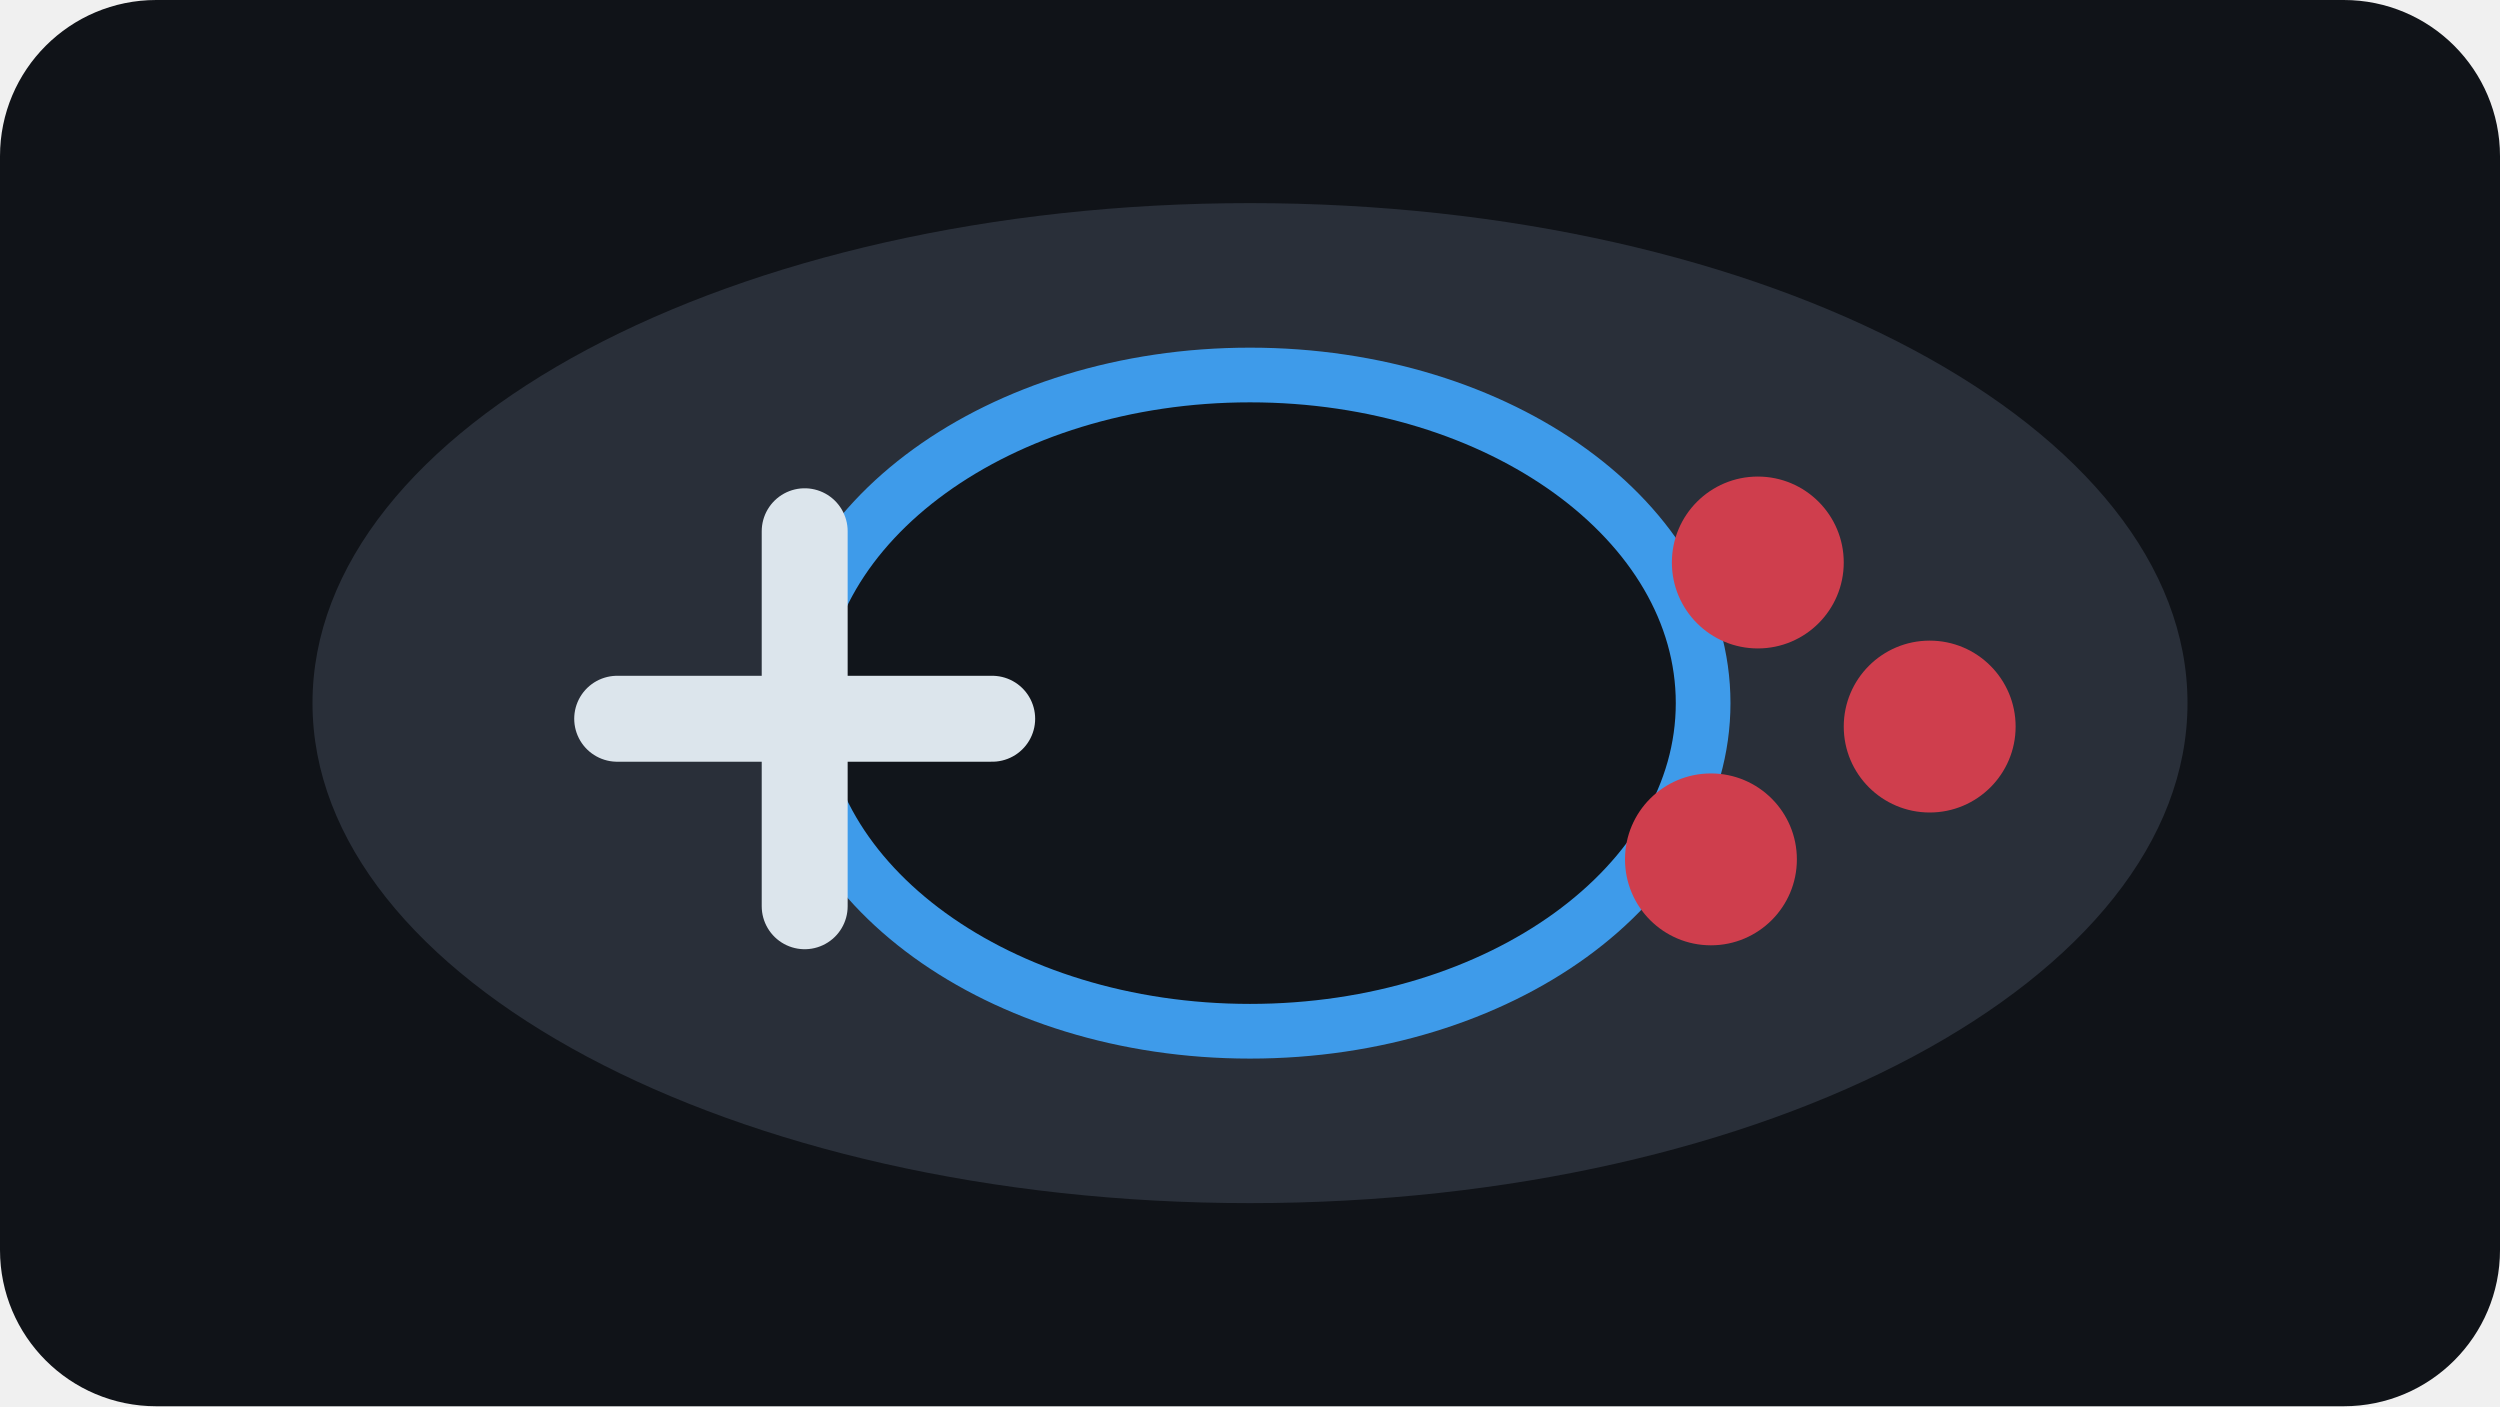
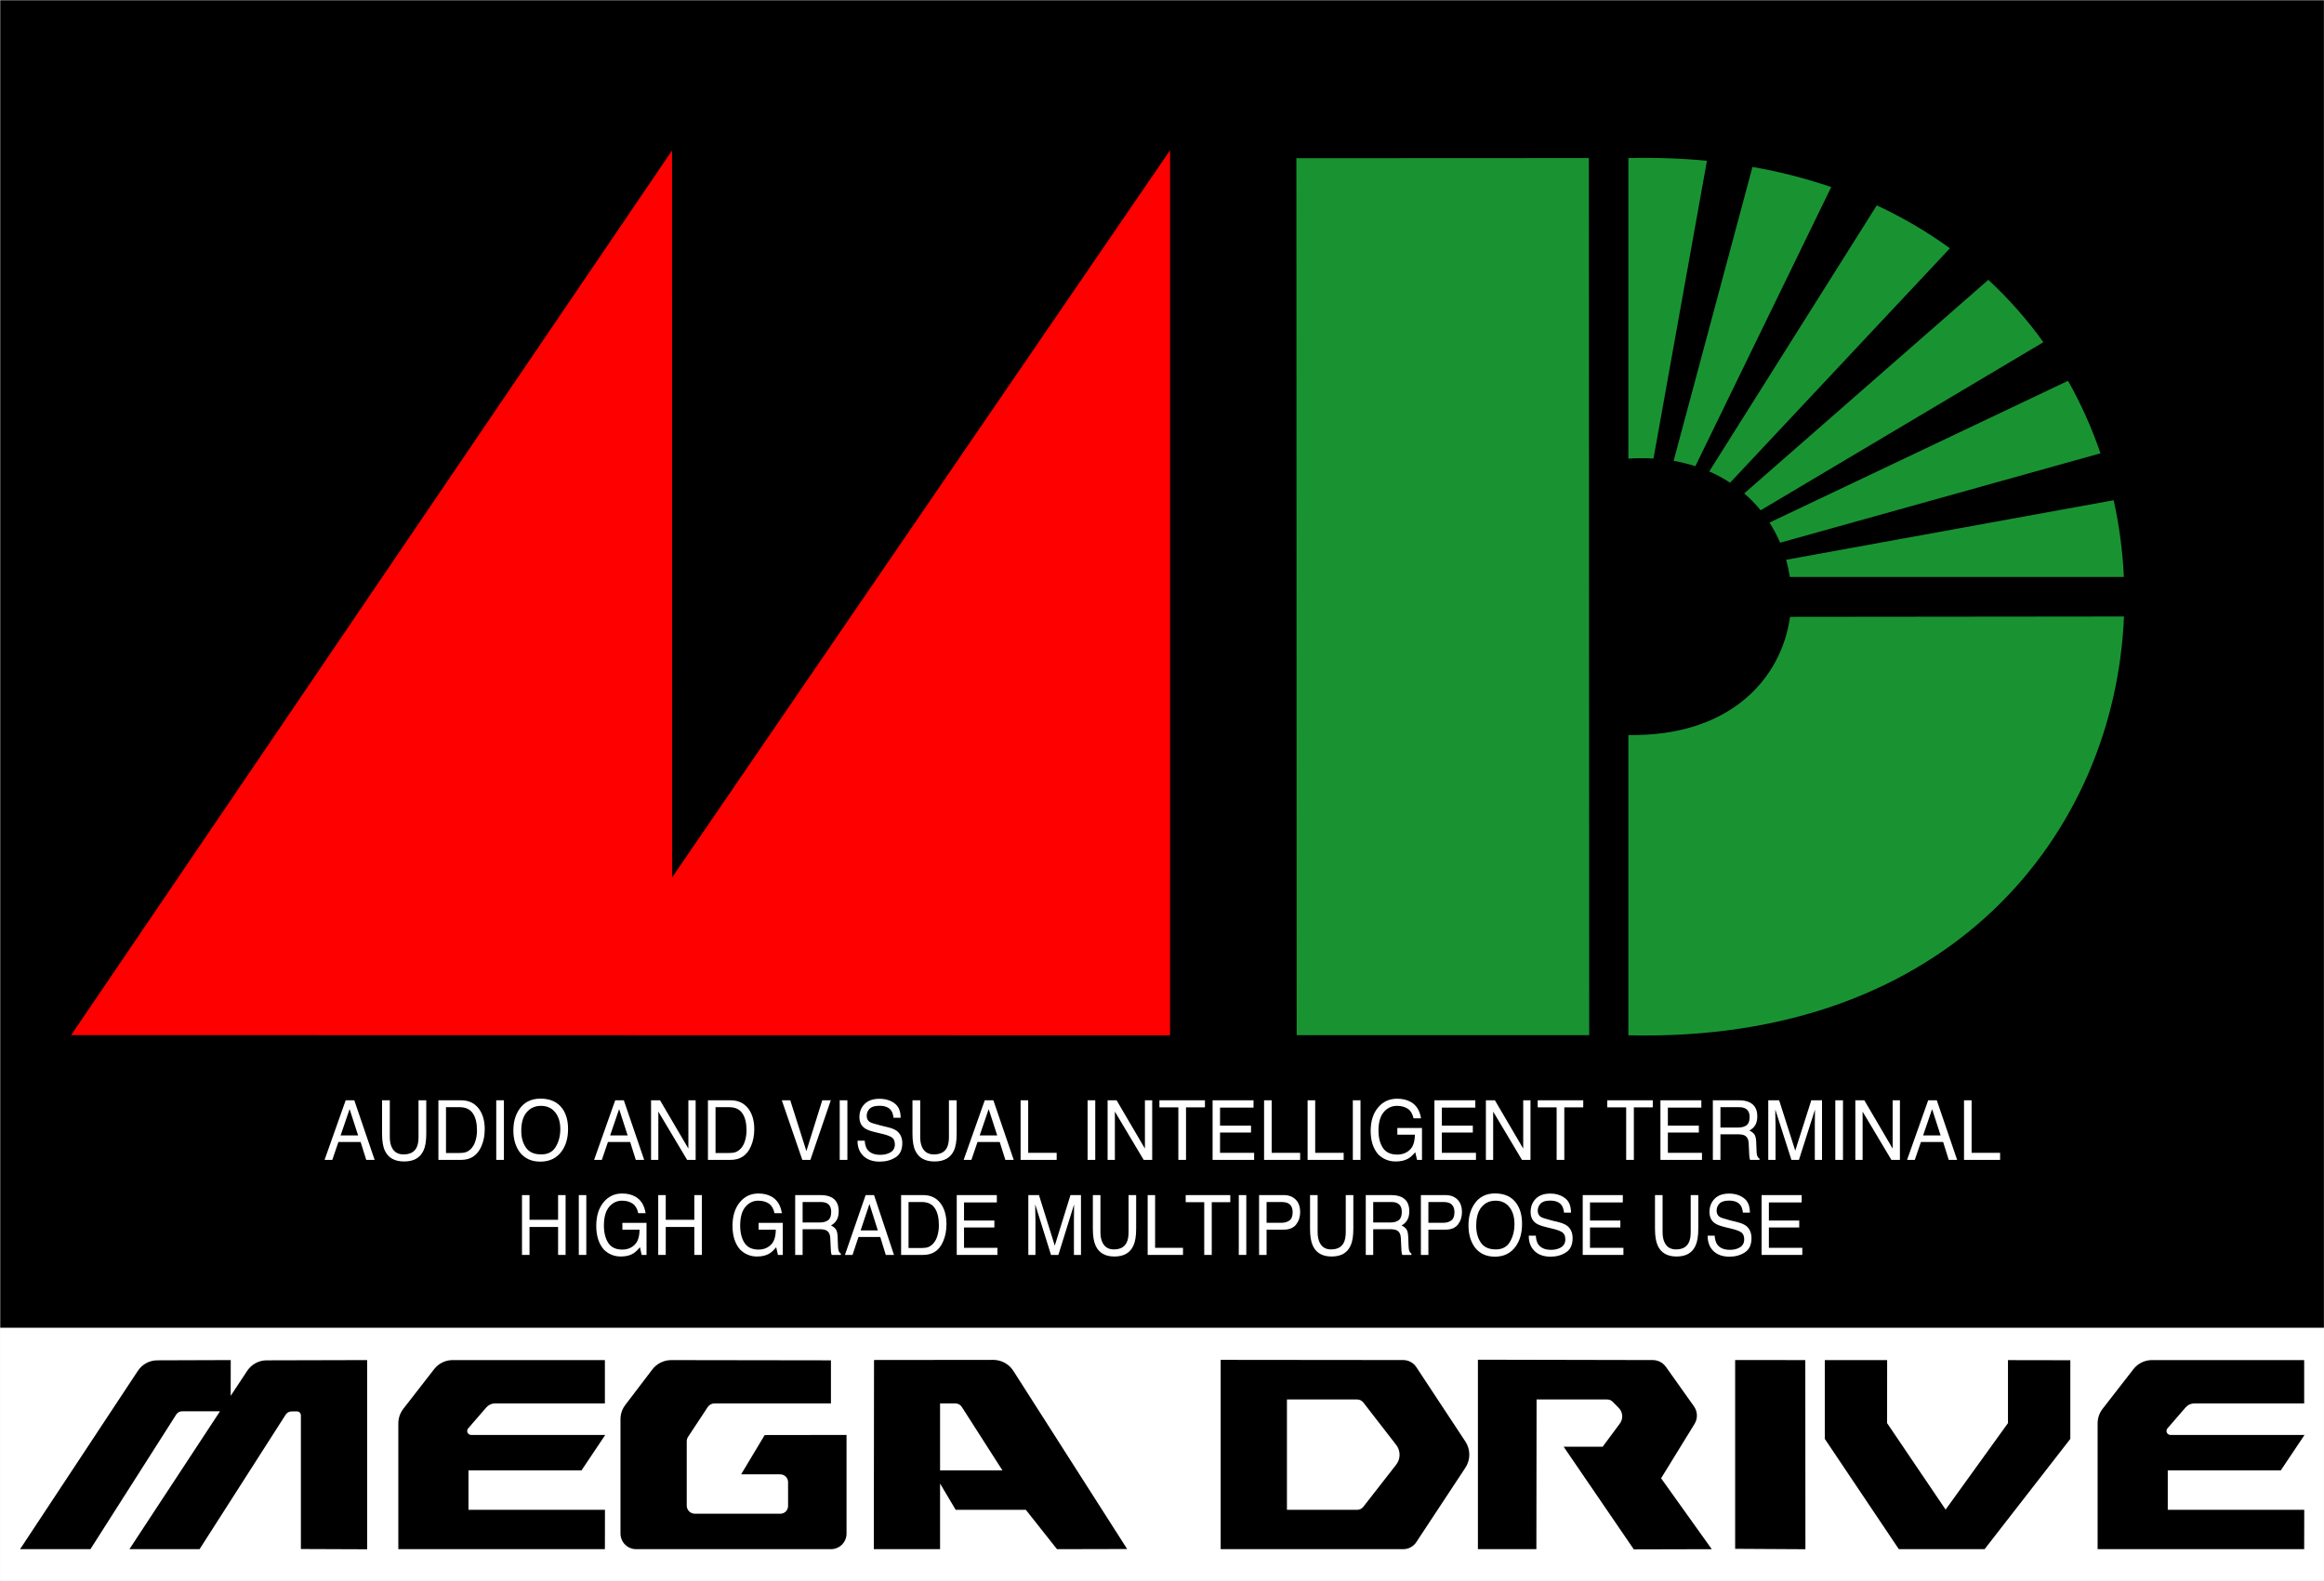
- <svg xmlns="http://www.w3.org/2000/svg" viewBox="0 0 320 180" role="img" aria-label="Mega Drive — artwork padrão SteamZero">
-   <rect width="320" height="180" rx="20" fill="#101318" />
-   <ellipse cx="160" cy="90" rx="120" ry="64" fill="#292f39" />
-   <ellipse cx="160" cy="90" rx="58" ry="42" fill="#11151b" stroke="#3e9bea" stroke-width="7" />
-   <path d="M79 92h48m-24-24v48" stroke="#dce5ec" stroke-width="11" stroke-linecap="round" />
-   <circle cx="225" cy="72" r="11" fill="#cf3e4d" />
-   <circle cx="247" cy="93" r="11" fill="#cf3e4d" />
-   <circle cx="219" cy="110" r="11" fill="#cf3e4d" />
+ <svg xmlns="http://www.w3.org/2000/svg" width="100%" height="100%" viewBox="0 0 294 200" version="1.1" xml:space="preserve" style="fill-rule:evenodd;clip-rule:evenodd;stroke-linejoin:round;stroke-miterlimit:2;">
+   <g id="Background">
+     <g transform="matrix(1.01344,0,0,1.21346,-1.3311,-39.8416)">
+       <rect x="1.338" y="171.281" width="290.06" height="26.364" style="fill:white;" />
+     </g>
+     <g transform="matrix(0.98387,0,0,0.934635,-0.45839,11.3179)">
+       <rect x="0.498" y="-12.073" width="298.777" height="179.704" />
+     </g>
+   </g>
+   <g id="Mega-Drive" transform="matrix(0.986099,0,0,0.996935,1.57878,-2.37843)">
+     <path id="E" d="M76,175L76,180.5L61.907,180.5C61.479,180.5 61.072,180.684 60.792,181.004C60.206,181.674 59.162,182.866 58.459,183.67C58.329,183.819 58.299,184.028 58.381,184.207C58.464,184.385 58.644,184.5 58.843,184.5C62.808,184.5 76.046,184.5 76.046,184.5L73,189L58.5,189L58.5,194L76.01,194L76,199L49.5,199L49.5,183.039C49.5,182.366 49.727,181.711 50.145,181.18C51.123,179.935 52.985,177.564 54.098,176.148C54.667,175.424 55.543,175 56.47,175C61.244,175 76,175 76,175Z" />
+     <path id="V" d="M240.5,175.001L240.493,183L248,193.977L256,183L256,175.005L264,175.019L264,185L253,199L242,199L232.5,185L232.5,175L240.5,175.001Z" />
+     <path id="I" d="M230,175L230.015,199.006L221,198.955L221,174.996L230,175Z" />
+     <path id="R" d="M188,199L188,174.952C188,174.952 205.84,174.988 210.432,174.998C211.102,174.999 211.73,175.321 212.118,175.861C213.027,177.126 214.721,179.485 215.715,180.87C216.191,181.532 216.22,182.411 215.79,183.103C214.41,185.322 211.5,190 211.5,190L218,199L208,199.025L199,186L204,186C204,186 205.319,184.242 206.208,183.056C206.664,182.449 206.603,181.603 206.065,181.065C205.785,180.785 205.499,180.499 205.294,180.294C205.106,180.106 204.849,180 204.582,180C202.751,180 195.526,180 195.526,180L195.5,199L188,199Z" />
+     <path id="D" d="M155,174.973C155,174.973 173.669,174.991 178.414,174.996C179.092,174.997 179.725,175.334 180.098,175.894C181.434,177.899 184.68,182.769 186.395,185.342C187.065,186.348 187.065,187.652 186.395,188.658C184.677,191.235 181.424,196.114 180.092,198.112C179.722,198.666 179.096,199 178.425,199C173.699,199 155,199 155,199L155,174.973ZM163.5,180L163.5,194L172.527,194C172.825,194 173.107,193.864 173.291,193.631C174.071,192.642 176.234,189.898 177.514,188.274C178.094,187.539 178.096,186.508 177.518,185.77C176.246,184.145 174.096,181.399 173.304,180.389C173.112,180.143 172.817,180 172.503,180C170.549,180 163.5,180 163.5,180Z" />
+     <path id="A" d="M110.5,199L119,199L119,180.5L120.957,180.5C121.295,180.5 121.61,180.671 121.793,180.953C122.932,182.712 127,189 127,189L119,189L119,190.667L121,194L130,194L134,199L143,198.979C143,198.979 131.714,181.5 128.403,176.371C127.84,175.501 126.867,174.974 125.823,174.975C121.538,174.979 110.527,174.991 110.527,174.991L110.5,199Z" />
+     <path id="G" d="M105,175.032L105,180.5L90.058,180.5C89.71,180.5 89.385,180.673 89.193,180.961C88.567,181.9 87.162,184.007 86.672,184.741C86.56,184.91 86.5,185.108 86.5,185.31C86.5,186.57 86.5,191.348 86.5,193.472C86.5,193.744 86.61,194.006 86.805,194.199C87,194.392 87.264,194.5 87.54,194.5C89.991,194.5 96.106,194.5 98.509,194.5C98.771,194.5 99.024,194.397 99.21,194.213C99.396,194.029 99.5,193.779 99.5,193.519C99.5,192.644 99.5,191.37 99.5,190.492C99.5,190.229 99.394,189.977 99.206,189.79C99.018,189.604 98.763,189.5 98.497,189.5C96.784,189.5 93.477,189.5 93.477,189.5L96.5,184.515L107,184.5L107,197.025C107,197.549 106.79,198.051 106.415,198.422C106.041,198.792 105.533,199 105.004,199C99.705,199 85.329,199 80.012,199C78.901,199 78,198.109 78,197.01C78,193.265 78,185.299 78,182.499C78,181.851 78.215,181.221 78.611,180.705C79.478,179.578 81.071,177.508 82.081,176.195C82.66,175.442 83.562,175.001 84.518,175.002C89.496,175.01 105,175.032 105,175.032Z" />
+     <g id="E1" transform="matrix(1,0,0,1,218,0)">
+       <path d="M76,175L76,180.5L61.907,180.5C61.479,180.5 61.072,180.684 60.792,181.004C60.206,181.674 59.162,182.866 58.459,183.67C58.329,183.819 58.299,184.028 58.381,184.207C58.464,184.385 58.644,184.5 58.843,184.5C62.808,184.5 76.046,184.5 76.046,184.5L73,189L58.5,189L58.5,194L76.01,194L76,199L49.5,199L49.5,183.039C49.5,182.366 49.727,181.711 50.145,181.18C51.123,179.935 52.985,177.564 54.098,176.148C54.667,175.424 55.543,175 56.47,175C61.244,175 76,175 76,175Z" />
+     </g>
+     <path id="M" d="M27.993,179.54L30.112,176.366C30.667,175.535 31.6,175.035 32.599,175.032L45.5,175L45.5,199.013L37,198.98L37,182.012C37,181.736 36.776,181.512 36.5,181.512L35.796,181.518C35.494,181.518 35.213,181.671 35.049,181.924L24,199L15,199L26.622,181.5L21.755,181.5C21.454,181.5 21.173,181.653 21.009,181.906L10,199L0.972,199L16.085,176.365C16.639,175.534 17.571,175.034 18.569,175.031L28,175L27.993,179.54Z" />
+   </g>
+   <g id="Audio-and-Visual">
+     <g transform="matrix(0.989783,0,0,1.05183,4.34009,-2.7379)">
+       <g transform="matrix(10,0,0,10,36.9475,142.128)">
+         <path d="M0.444,-0.294L0.335,-0.611L0.22,-0.294L0.444,-0.294ZM0.285,-0.717L0.395,-0.717L0.655,-0L0.548,-0L0.476,-0.215L0.192,-0.215L0.114,-0L0.015,-0L0.285,-0.717Z" style="fill:white;fill-rule:nonzero;" />
+       </g>
+       <g transform="matrix(10,0,0,10,43.6174,142.128)">
+         <path d="M0.182,-0.717L0.182,-0.274C0.182,-0.222 0.191,-0.179 0.211,-0.144C0.24,-0.092 0.289,-0.066 0.357,-0.066C0.44,-0.066 0.496,-0.094 0.525,-0.15C0.541,-0.181 0.549,-0.222 0.549,-0.274L0.549,-0.717L0.648,-0.717L0.648,-0.314C0.648,-0.226 0.636,-0.158 0.612,-0.111C0.569,-0.024 0.486,0.019 0.365,0.019C0.244,0.019 0.162,-0.024 0.119,-0.111C0.095,-0.158 0.083,-0.226 0.083,-0.314L0.083,-0.717L0.182,-0.717Z" style="fill:white;fill-rule:nonzero;" />
+       </g>
+       <g transform="matrix(10,0,0,10,50.8391,142.128)">
+         <path d="M0.352,-0.083C0.384,-0.083 0.411,-0.086 0.433,-0.093C0.47,-0.106 0.501,-0.13 0.525,-0.167C0.545,-0.195 0.558,-0.233 0.567,-0.278C0.572,-0.305 0.574,-0.33 0.574,-0.353C0.574,-0.442 0.557,-0.511 0.521,-0.56C0.486,-0.609 0.429,-0.634 0.351,-0.634L0.178,-0.634L0.178,-0.083L0.352,-0.083ZM0.081,-0.717L0.371,-0.717C0.47,-0.717 0.546,-0.682 0.601,-0.612C0.649,-0.549 0.673,-0.468 0.673,-0.37C0.673,-0.293 0.659,-0.225 0.63,-0.163C0.58,-0.054 0.493,-0 0.37,-0L0.081,-0L0.081,-0.717Z" style="fill:white;fill-rule:nonzero;" />
+       </g>
+       <g transform="matrix(10,0,0,10,58.0608,142.128)">
+         <rect x="0.098" y="-0.717" width="0.098" height="0.717" style="fill:white;" />
+       </g>
+       <g transform="matrix(10,0,0,10,60.8391,142.128)">
+         <path d="M0.386,-0.737C0.512,-0.737 0.606,-0.696 0.667,-0.615C0.715,-0.551 0.738,-0.47 0.738,-0.371C0.738,-0.264 0.711,-0.175 0.657,-0.104C0.593,-0.021 0.502,0.021 0.384,0.021C0.273,0.021 0.187,-0.015 0.124,-0.088C0.067,-0.159 0.039,-0.248 0.039,-0.355C0.039,-0.452 0.063,-0.535 0.111,-0.604C0.173,-0.693 0.265,-0.737 0.386,-0.737ZM0.396,-0.066C0.481,-0.066 0.543,-0.097 0.581,-0.158C0.62,-0.219 0.639,-0.29 0.639,-0.37C0.639,-0.454 0.617,-0.522 0.573,-0.573C0.528,-0.625 0.468,-0.65 0.392,-0.65C0.317,-0.65 0.257,-0.625 0.21,-0.574C0.163,-0.523 0.14,-0.448 0.14,-0.349C0.14,-0.269 0.16,-0.202 0.2,-0.148C0.24,-0.093 0.305,-0.066 0.396,-0.066Z" style="fill:white;fill-rule:nonzero;" />
+       </g>
+       <g transform="matrix(10,0,0,10,71.3974,142.128)">
+         <path d="M0.444,-0.294L0.335,-0.611L0.22,-0.294L0.444,-0.294ZM0.285,-0.717L0.395,-0.717L0.655,-0L0.548,-0L0.476,-0.215L0.192,-0.215L0.114,-0L0.015,-0L0.285,-0.717Z" style="fill:white;fill-rule:nonzero;" />
+       </g>
+       <g transform="matrix(10,0,0,10,78.0674,142.128)">
+         <path d="M0.076,-0.717L0.191,-0.717L0.553,-0.136L0.553,-0.717L0.646,-0.717L0.646,-0L0.537,-0L0.169,-0.581L0.169,-0L0.076,-0L0.076,-0.717Z" style="fill:white;fill-rule:nonzero;" />
+       </g>
+       <g transform="matrix(10,0,0,10,85.289,142.128)">
+         <path d="M0.352,-0.083C0.384,-0.083 0.411,-0.086 0.433,-0.093C0.47,-0.106 0.501,-0.13 0.525,-0.167C0.545,-0.195 0.558,-0.233 0.567,-0.278C0.572,-0.305 0.574,-0.33 0.574,-0.353C0.574,-0.442 0.557,-0.511 0.521,-0.56C0.486,-0.609 0.429,-0.634 0.351,-0.634L0.178,-0.634L0.178,-0.083L0.352,-0.083ZM0.081,-0.717L0.371,-0.717C0.47,-0.717 0.546,-0.682 0.601,-0.612C0.649,-0.549 0.673,-0.468 0.673,-0.37C0.673,-0.293 0.659,-0.225 0.63,-0.163C0.58,-0.054 0.493,-0 0.37,-0L0.081,-0L0.081,-0.717Z" style="fill:white;fill-rule:nonzero;" />
+       </g>
+       <g transform="matrix(10,0,0,10,95.2907,142.128)">
+         <path d="M0.133,-0.717L0.339,-0.106L0.542,-0.717L0.651,-0.717L0.39,-0L0.287,-0L0.025,-0.717L0.133,-0.717Z" style="fill:white;fill-rule:nonzero;" />
+       </g>
+       <g transform="matrix(10,0,0,10,101.961,142.128)">
+         <rect x="0.098" y="-0.717" width="0.098" height="0.717" style="fill:white;" />
+       </g>
+       <g transform="matrix(10,0,0,10,104.739,142.128)">
+         <path d="M0.14,-0.231C0.142,-0.191 0.152,-0.158 0.168,-0.132C0.201,-0.085 0.257,-0.061 0.339,-0.061C0.375,-0.061 0.409,-0.066 0.438,-0.077C0.496,-0.097 0.525,-0.133 0.525,-0.185C0.525,-0.224 0.513,-0.252 0.489,-0.269C0.464,-0.285 0.425,-0.299 0.373,-0.311L0.275,-0.333C0.212,-0.347 0.167,-0.363 0.141,-0.38C0.095,-0.41 0.072,-0.455 0.072,-0.515C0.072,-0.579 0.095,-0.632 0.139,-0.673C0.184,-0.715 0.247,-0.735 0.329,-0.735C0.404,-0.735 0.468,-0.717 0.52,-0.681C0.573,-0.645 0.599,-0.587 0.599,-0.507L0.508,-0.507C0.503,-0.545 0.493,-0.575 0.477,-0.595C0.447,-0.633 0.397,-0.651 0.326,-0.651C0.268,-0.651 0.227,-0.639 0.202,-0.615C0.177,-0.591 0.165,-0.563 0.165,-0.531C0.165,-0.496 0.179,-0.47 0.208,-0.454C0.228,-0.444 0.271,-0.431 0.339,-0.415L0.439,-0.392C0.488,-0.381 0.525,-0.366 0.552,-0.347C0.597,-0.313 0.62,-0.264 0.62,-0.201C0.62,-0.121 0.591,-0.064 0.533,-0.03C0.476,0.004 0.409,0.021 0.332,0.021C0.243,0.021 0.173,-0.002 0.123,-0.047C0.072,-0.093 0.047,-0.154 0.048,-0.231L0.14,-0.231Z" style="fill:white;fill-rule:nonzero;" />
+       </g>
+       <g transform="matrix(10,0,0,10,111.409,142.128)">
+         <path d="M0.182,-0.717L0.182,-0.274C0.182,-0.222 0.191,-0.179 0.211,-0.144C0.24,-0.092 0.289,-0.066 0.357,-0.066C0.44,-0.066 0.496,-0.094 0.525,-0.15C0.541,-0.181 0.549,-0.222 0.549,-0.274L0.549,-0.717L0.648,-0.717L0.648,-0.314C0.648,-0.226 0.636,-0.158 0.612,-0.111C0.569,-0.024 0.486,0.019 0.365,0.019C0.244,0.019 0.162,-0.024 0.119,-0.111C0.095,-0.158 0.083,-0.226 0.083,-0.314L0.083,-0.717L0.182,-0.717Z" style="fill:white;fill-rule:nonzero;" />
+       </g>
+       <g transform="matrix(10,0,0,10,118.631,142.128)">
+         <path d="M0.444,-0.294L0.335,-0.611L0.22,-0.294L0.444,-0.294ZM0.285,-0.717L0.395,-0.717L0.655,-0L0.548,-0L0.476,-0.215L0.192,-0.215L0.114,-0L0.015,-0L0.285,-0.717Z" style="fill:white;fill-rule:nonzero;" />
+       </g>
+       <g transform="matrix(10,0,0,10,125.3,142.128)">
+         <path d="M0.076,-0.717L0.173,-0.717L0.173,-0.085L0.537,-0.085L0.537,-0L0.076,-0L0.076,-0.717Z" style="fill:white;fill-rule:nonzero;" />
+       </g>
+       <g transform="matrix(10,0,0,10,133.642,142.128)">
+         <rect x="0.098" y="-0.717" width="0.098" height="0.717" style="fill:white;" />
+       </g>
+       <g transform="matrix(10,0,0,10,136.42,142.128)">
+         <path d="M0.076,-0.717L0.191,-0.717L0.553,-0.136L0.553,-0.717L0.646,-0.717L0.646,-0L0.537,-0L0.169,-0.581L0.169,-0L0.076,-0L0.076,-0.717Z" style="fill:white;fill-rule:nonzero;" />
+       </g>
+       <g transform="matrix(10,0,0,10,143.642,142.128)">
+         <path d="M0.598,-0.717L0.598,-0.632L0.356,-0.632L0.356,-0L0.258,-0L0.258,-0.632L0.016,-0.632L0.016,-0.717L0.598,-0.717Z" style="fill:white;fill-rule:nonzero;" />
+       </g>
+       <g transform="matrix(10,0,0,10,149.75,142.128)">
+         <path d="M0.085,-0.717L0.608,-0.717L0.608,-0.629L0.18,-0.629L0.18,-0.412L0.576,-0.412L0.576,-0.329L0.18,-0.329L0.18,-0.085L0.616,-0.085L0.616,-0L0.085,-0L0.085,-0.717Z" style="fill:white;fill-rule:nonzero;" />
+       </g>
+       <g transform="matrix(10,0,0,10,156.42,142.128)">
+         <path d="M0.076,-0.717L0.173,-0.717L0.173,-0.085L0.537,-0.085L0.537,-0L0.076,-0L0.076,-0.717Z" style="fill:white;fill-rule:nonzero;" />
+       </g>
+       <g transform="matrix(10,0,0,10,161.982,142.128)">
+         <path d="M0.076,-0.717L0.173,-0.717L0.173,-0.085L0.537,-0.085L0.537,-0L0.076,-0L0.076,-0.717Z" style="fill:white;fill-rule:nonzero;" />
+       </g>
+       <g transform="matrix(10,0,0,10,167.543,142.128)">
+         <rect x="0.098" y="-0.717" width="0.098" height="0.717" style="fill:white;" />
+       </g>
+       <g transform="matrix(10,0,0,10,170.322,142.128)">
+         <path d="M0.386,-0.736C0.454,-0.736 0.512,-0.723 0.561,-0.697C0.632,-0.659 0.676,-0.594 0.692,-0.5L0.596,-0.5C0.584,-0.552 0.56,-0.591 0.523,-0.615C0.486,-0.638 0.44,-0.65 0.384,-0.65C0.317,-0.65 0.261,-0.625 0.216,-0.576C0.171,-0.526 0.148,-0.452 0.148,-0.353C0.148,-0.268 0.167,-0.198 0.204,-0.145C0.242,-0.091 0.303,-0.064 0.387,-0.064C0.452,-0.064 0.506,-0.083 0.548,-0.121C0.591,-0.158 0.612,-0.219 0.613,-0.303L0.389,-0.303L0.389,-0.384L0.704,-0.384L0.704,-0L0.641,-0L0.618,-0.092C0.585,-0.056 0.556,-0.031 0.53,-0.017C0.488,0.007 0.433,0.019 0.368,0.019C0.283,0.019 0.21,-0.008 0.148,-0.063C0.082,-0.132 0.048,-0.227 0.048,-0.348C0.048,-0.468 0.081,-0.563 0.146,-0.634C0.208,-0.702 0.288,-0.736 0.386,-0.736Z" style="fill:white;fill-rule:nonzero;" />
+       </g>
+       <g transform="matrix(10,0,0,10,178.1,142.128)">
+         <path d="M0.085,-0.717L0.608,-0.717L0.608,-0.629L0.18,-0.629L0.18,-0.412L0.576,-0.412L0.576,-0.329L0.18,-0.329L0.18,-0.085L0.616,-0.085L0.616,-0L0.085,-0L0.085,-0.717Z" style="fill:white;fill-rule:nonzero;" />
+       </g>
+       <g transform="matrix(10,0,0,10,184.77,142.128)">
+         <path d="M0.076,-0.717L0.191,-0.717L0.553,-0.136L0.553,-0.717L0.646,-0.717L0.646,-0L0.537,-0L0.169,-0.581L0.169,-0L0.076,-0L0.076,-0.717Z" style="fill:white;fill-rule:nonzero;" />
+       </g>
+       <g transform="matrix(10,0,0,10,191.992,142.128)">
+         <path d="M0.598,-0.717L0.598,-0.632L0.356,-0.632L0.356,-0L0.258,-0L0.258,-0.632L0.016,-0.632L0.016,-0.717L0.598,-0.717Z" style="fill:white;fill-rule:nonzero;" />
+       </g>
+       <g transform="matrix(10,0,0,10,200.88,142.128)">
+         <path d="M0.598,-0.717L0.598,-0.632L0.356,-0.632L0.356,-0L0.258,-0L0.258,-0.632L0.016,-0.632L0.016,-0.717L0.598,-0.717Z" style="fill:white;fill-rule:nonzero;" />
+       </g>
+       <g transform="matrix(10,0,0,10,206.988,142.128)">
+         <path d="M0.085,-0.717L0.608,-0.717L0.608,-0.629L0.18,-0.629L0.18,-0.412L0.576,-0.412L0.576,-0.329L0.18,-0.329L0.18,-0.085L0.616,-0.085L0.616,-0L0.085,-0L0.085,-0.717Z" style="fill:white;fill-rule:nonzero;" />
+       </g>
+       <g transform="matrix(10,0,0,10,213.658,142.128)">
+         <path d="M0.41,-0.389C0.455,-0.389 0.491,-0.398 0.518,-0.416C0.544,-0.434 0.558,-0.467 0.558,-0.515C0.558,-0.566 0.539,-0.601 0.502,-0.619C0.482,-0.629 0.456,-0.634 0.422,-0.634L0.185,-0.634L0.185,-0.389L0.41,-0.389ZM0.088,-0.717L0.42,-0.717C0.475,-0.717 0.52,-0.709 0.555,-0.693C0.623,-0.663 0.656,-0.606 0.656,-0.524C0.656,-0.481 0.647,-0.446 0.63,-0.418C0.612,-0.391 0.587,-0.369 0.555,-0.353C0.583,-0.341 0.604,-0.326 0.618,-0.308C0.633,-0.289 0.64,-0.259 0.642,-0.217L0.646,-0.121C0.646,-0.094 0.649,-0.073 0.652,-0.06C0.658,-0.037 0.669,-0.023 0.684,-0.016L0.684,-0L0.564,-0C0.561,-0.006 0.559,-0.014 0.557,-0.024C0.555,-0.034 0.553,-0.053 0.552,-0.081L0.546,-0.2C0.544,-0.247 0.526,-0.278 0.494,-0.294C0.475,-0.303 0.446,-0.308 0.406,-0.308L0.185,-0.308L0.185,-0L0.088,-0L0.088,-0.717Z" style="fill:white;fill-rule:nonzero;" />
+       </g>
+       <g transform="matrix(10,0,0,10,220.88,142.128)">
+         <path d="M0.074,-0.717L0.213,-0.717L0.419,-0.111L0.624,-0.717L0.761,-0.717L0.761,-0L0.669,-0L0.669,-0.423C0.669,-0.438 0.669,-0.462 0.67,-0.496C0.671,-0.53 0.671,-0.566 0.671,-0.605L0.466,-0L0.37,-0L0.164,-0.605L0.164,-0.583C0.164,-0.565 0.164,-0.539 0.165,-0.503C0.166,-0.467 0.167,-0.44 0.167,-0.423L0.167,-0L0.074,-0L0.074,-0.717Z" style="fill:white;fill-rule:nonzero;" />
+       </g>
+       <g transform="matrix(10,0,0,10,229.21,142.128)">
+         <rect x="0.098" y="-0.717" width="0.098" height="0.717" style="fill:white;" />
+       </g>
+       <g transform="matrix(10,0,0,10,231.988,142.128)">
+         <path d="M0.076,-0.717L0.191,-0.717L0.553,-0.136L0.553,-0.717L0.646,-0.717L0.646,-0L0.537,-0L0.169,-0.581L0.169,-0L0.076,-0L0.076,-0.717Z" style="fill:white;fill-rule:nonzero;" />
+       </g>
+       <g transform="matrix(10,0,0,10,239.21,142.128)">
+         <path d="M0.444,-0.294L0.335,-0.611L0.22,-0.294L0.444,-0.294ZM0.285,-0.717L0.395,-0.717L0.655,-0L0.548,-0L0.476,-0.215L0.192,-0.215L0.114,-0L0.015,-0L0.285,-0.717Z" style="fill:white;fill-rule:nonzero;" />
+       </g>
+       <g transform="matrix(10,0,0,10,245.88,142.128)">
+         <path d="M0.076,-0.717L0.173,-0.717L0.173,-0.085L0.537,-0.085L0.537,-0L0.076,-0L0.076,-0.717Z" style="fill:white;fill-rule:nonzero;" />
+       </g>
+     </g>
+     <g transform="matrix(0.969484,0,0,1.05567,2.2207,-1.11306)">
+       <g transform="matrix(10,0,0,10,65.0329,151.461)">
+         <path d="M0.079,-0.717L0.177,-0.717L0.177,-0.421L0.55,-0.421L0.55,-0.717L0.648,-0.717L0.648,-0L0.55,-0L0.55,-0.335L0.177,-0.335L0.177,-0L0.079,-0L0.079,-0.717Z" style="fill:white;fill-rule:nonzero;" />
+       </g>
+       <g transform="matrix(10,0,0,10,72.2546,151.461)">
+         <rect x="0.098" y="-0.717" width="0.098" height="0.717" style="fill:white;" />
+       </g>
+       <g transform="matrix(10,0,0,10,75.0329,151.461)">
+         <path d="M0.386,-0.736C0.454,-0.736 0.512,-0.723 0.561,-0.697C0.632,-0.659 0.676,-0.594 0.692,-0.5L0.596,-0.5C0.584,-0.552 0.56,-0.591 0.523,-0.615C0.486,-0.638 0.44,-0.65 0.384,-0.65C0.317,-0.65 0.261,-0.625 0.216,-0.576C0.171,-0.526 0.148,-0.452 0.148,-0.353C0.148,-0.268 0.167,-0.198 0.204,-0.145C0.242,-0.091 0.303,-0.064 0.387,-0.064C0.452,-0.064 0.506,-0.083 0.548,-0.121C0.591,-0.158 0.612,-0.219 0.613,-0.303L0.389,-0.303L0.389,-0.384L0.704,-0.384L0.704,-0L0.641,-0L0.618,-0.092C0.585,-0.056 0.556,-0.031 0.53,-0.017C0.488,0.007 0.433,0.019 0.368,0.019C0.283,0.019 0.21,-0.008 0.148,-0.063C0.082,-0.132 0.048,-0.227 0.048,-0.348C0.048,-0.468 0.081,-0.563 0.146,-0.634C0.208,-0.702 0.288,-0.736 0.386,-0.736Z" style="fill:white;fill-rule:nonzero;" />
+       </g>
+       <g transform="matrix(10,0,0,10,82.8112,151.461)">
+         <path d="M0.079,-0.717L0.177,-0.717L0.177,-0.421L0.55,-0.421L0.55,-0.717L0.648,-0.717L0.648,-0L0.55,-0L0.55,-0.335L0.177,-0.335L0.177,-0L0.079,-0L0.079,-0.717Z" style="fill:white;fill-rule:nonzero;" />
+       </g>
+       <g transform="matrix(10,0,0,10,92.8129,151.461)">
+         <path d="M0.386,-0.736C0.454,-0.736 0.512,-0.723 0.561,-0.697C0.632,-0.659 0.676,-0.594 0.692,-0.5L0.596,-0.5C0.584,-0.552 0.56,-0.591 0.523,-0.615C0.486,-0.638 0.44,-0.65 0.384,-0.65C0.317,-0.65 0.261,-0.625 0.216,-0.576C0.171,-0.526 0.148,-0.452 0.148,-0.353C0.148,-0.268 0.167,-0.198 0.204,-0.145C0.242,-0.091 0.303,-0.064 0.387,-0.064C0.452,-0.064 0.506,-0.083 0.548,-0.121C0.591,-0.158 0.612,-0.219 0.613,-0.303L0.389,-0.303L0.389,-0.384L0.704,-0.384L0.704,-0L0.641,-0L0.618,-0.092C0.585,-0.056 0.556,-0.031 0.53,-0.017C0.488,0.007 0.433,0.019 0.368,0.019C0.283,0.019 0.21,-0.008 0.148,-0.063C0.082,-0.132 0.048,-0.227 0.048,-0.348C0.048,-0.468 0.081,-0.563 0.146,-0.634C0.208,-0.702 0.288,-0.736 0.386,-0.736Z" style="fill:white;fill-rule:nonzero;" />
+       </g>
+       <g transform="matrix(10,0,0,10,100.591,151.461)">
+         <path d="M0.41,-0.389C0.455,-0.389 0.491,-0.398 0.518,-0.416C0.544,-0.434 0.558,-0.467 0.558,-0.515C0.558,-0.566 0.539,-0.601 0.502,-0.619C0.482,-0.629 0.456,-0.634 0.422,-0.634L0.185,-0.634L0.185,-0.389L0.41,-0.389ZM0.088,-0.717L0.42,-0.717C0.475,-0.717 0.52,-0.709 0.555,-0.693C0.623,-0.663 0.656,-0.606 0.656,-0.524C0.656,-0.481 0.647,-0.446 0.63,-0.418C0.612,-0.391 0.587,-0.369 0.555,-0.353C0.583,-0.341 0.604,-0.326 0.618,-0.308C0.633,-0.289 0.64,-0.259 0.642,-0.217L0.646,-0.121C0.646,-0.094 0.649,-0.073 0.652,-0.06C0.658,-0.037 0.669,-0.023 0.684,-0.016L0.684,-0L0.564,-0C0.561,-0.006 0.559,-0.014 0.557,-0.024C0.555,-0.034 0.553,-0.053 0.552,-0.081L0.546,-0.2C0.544,-0.247 0.526,-0.278 0.494,-0.294C0.475,-0.303 0.446,-0.308 0.406,-0.308L0.185,-0.308L0.185,-0L0.088,-0L0.088,-0.717Z" style="fill:white;fill-rule:nonzero;" />
+       </g>
+       <g transform="matrix(10,0,0,10,107.813,151.461)">
+         <path d="M0.444,-0.294L0.335,-0.611L0.22,-0.294L0.444,-0.294ZM0.285,-0.717L0.395,-0.717L0.655,-0L0.548,-0L0.476,-0.215L0.192,-0.215L0.114,-0L0.015,-0L0.285,-0.717Z" style="fill:white;fill-rule:nonzero;" />
+       </g>
+       <g transform="matrix(10,0,0,10,114.483,151.461)">
+         <path d="M0.352,-0.083C0.384,-0.083 0.411,-0.086 0.433,-0.093C0.47,-0.106 0.501,-0.13 0.525,-0.167C0.545,-0.195 0.558,-0.233 0.567,-0.278C0.572,-0.305 0.574,-0.33 0.574,-0.353C0.574,-0.442 0.557,-0.511 0.521,-0.56C0.486,-0.609 0.429,-0.634 0.351,-0.634L0.178,-0.634L0.178,-0.083L0.352,-0.083ZM0.081,-0.717L0.371,-0.717C0.47,-0.717 0.546,-0.682 0.601,-0.612C0.649,-0.549 0.673,-0.468 0.673,-0.37C0.673,-0.293 0.659,-0.225 0.63,-0.163C0.58,-0.054 0.493,-0 0.37,-0L0.081,-0L0.081,-0.717Z" style="fill:white;fill-rule:nonzero;" />
+       </g>
+       <g transform="matrix(10,0,0,10,121.704,151.461)">
+         <path d="M0.085,-0.717L0.608,-0.717L0.608,-0.629L0.18,-0.629L0.18,-0.412L0.576,-0.412L0.576,-0.329L0.18,-0.329L0.18,-0.085L0.616,-0.085L0.616,-0L0.085,-0L0.085,-0.717Z" style="fill:white;fill-rule:nonzero;" />
+       </g>
+       <g transform="matrix(10,0,0,10,131.154,151.461)">
+         <path d="M0.074,-0.717L0.213,-0.717L0.419,-0.111L0.624,-0.717L0.761,-0.717L0.761,-0L0.669,-0L0.669,-0.423C0.669,-0.438 0.669,-0.462 0.67,-0.496C0.671,-0.53 0.671,-0.566 0.671,-0.605L0.466,-0L0.37,-0L0.164,-0.605L0.164,-0.583C0.164,-0.565 0.164,-0.539 0.165,-0.503C0.166,-0.467 0.167,-0.44 0.167,-0.423L0.167,-0L0.074,-0L0.074,-0.717Z" style="fill:white;fill-rule:nonzero;" />
+       </g>
+       <g transform="matrix(10,0,0,10,139.484,151.461)">
+         <path d="M0.182,-0.717L0.182,-0.274C0.182,-0.222 0.191,-0.179 0.211,-0.144C0.24,-0.092 0.289,-0.066 0.357,-0.066C0.44,-0.066 0.496,-0.094 0.525,-0.15C0.541,-0.181 0.549,-0.222 0.549,-0.274L0.549,-0.717L0.648,-0.717L0.648,-0.314C0.648,-0.226 0.636,-0.158 0.612,-0.111C0.569,-0.024 0.486,0.019 0.365,0.019C0.244,0.019 0.162,-0.024 0.119,-0.111C0.095,-0.158 0.083,-0.226 0.083,-0.314L0.083,-0.717L0.182,-0.717Z" style="fill:white;fill-rule:nonzero;" />
+       </g>
+       <g transform="matrix(10,0,0,10,146.706,151.461)">
+         <path d="M0.076,-0.717L0.173,-0.717L0.173,-0.085L0.537,-0.085L0.537,-0L0.076,-0L0.076,-0.717Z" style="fill:white;fill-rule:nonzero;" />
+       </g>
+       <g transform="matrix(10,0,0,10,152.268,151.461)">
+         <path d="M0.598,-0.717L0.598,-0.632L0.356,-0.632L0.356,-0L0.258,-0L0.258,-0.632L0.016,-0.632L0.016,-0.717L0.598,-0.717Z" style="fill:white;fill-rule:nonzero;" />
+       </g>
+       <g transform="matrix(10,0,0,10,158.376,151.461)">
+         <rect x="0.098" y="-0.717" width="0.098" height="0.717" style="fill:white;" />
+       </g>
+       <g transform="matrix(10,0,0,10,161.154,151.461)">
+         <path d="M0.085,-0.717L0.408,-0.717C0.472,-0.717 0.523,-0.699 0.563,-0.663C0.602,-0.627 0.621,-0.577 0.621,-0.512C0.621,-0.456 0.604,-0.407 0.569,-0.365C0.534,-0.324 0.48,-0.303 0.408,-0.303L0.183,-0.303L0.183,-0L0.085,-0L0.085,-0.717ZM0.523,-0.511C0.523,-0.564 0.503,-0.6 0.464,-0.619C0.443,-0.629 0.413,-0.634 0.376,-0.634L0.183,-0.634L0.183,-0.385L0.376,-0.385C0.42,-0.385 0.455,-0.395 0.482,-0.413C0.509,-0.432 0.523,-0.464 0.523,-0.511Z" style="fill:white;fill-rule:nonzero;" />
+       </g>
+       <g transform="matrix(10,0,0,10,167.824,151.461)">
+         <path d="M0.182,-0.717L0.182,-0.274C0.182,-0.222 0.191,-0.179 0.211,-0.144C0.24,-0.092 0.289,-0.066 0.357,-0.066C0.44,-0.066 0.496,-0.094 0.525,-0.15C0.541,-0.181 0.549,-0.222 0.549,-0.274L0.549,-0.717L0.648,-0.717L0.648,-0.314C0.648,-0.226 0.636,-0.158 0.612,-0.111C0.569,-0.024 0.486,0.019 0.365,0.019C0.244,0.019 0.162,-0.024 0.119,-0.111C0.095,-0.158 0.083,-0.226 0.083,-0.314L0.083,-0.717L0.182,-0.717Z" style="fill:white;fill-rule:nonzero;" />
+       </g>
+       <g transform="matrix(10,0,0,10,175.046,151.461)">
+         <path d="M0.41,-0.389C0.455,-0.389 0.491,-0.398 0.518,-0.416C0.544,-0.434 0.558,-0.467 0.558,-0.515C0.558,-0.566 0.539,-0.601 0.502,-0.619C0.482,-0.629 0.456,-0.634 0.422,-0.634L0.185,-0.634L0.185,-0.389L0.41,-0.389ZM0.088,-0.717L0.42,-0.717C0.475,-0.717 0.52,-0.709 0.555,-0.693C0.623,-0.663 0.656,-0.606 0.656,-0.524C0.656,-0.481 0.647,-0.446 0.63,-0.418C0.612,-0.391 0.587,-0.369 0.555,-0.353C0.583,-0.341 0.604,-0.326 0.618,-0.308C0.633,-0.289 0.64,-0.259 0.642,-0.217L0.646,-0.121C0.646,-0.094 0.649,-0.073 0.652,-0.06C0.658,-0.037 0.669,-0.023 0.684,-0.016L0.684,-0L0.564,-0C0.561,-0.006 0.559,-0.014 0.557,-0.024C0.555,-0.034 0.553,-0.053 0.552,-0.081L0.546,-0.2C0.544,-0.247 0.526,-0.278 0.494,-0.294C0.475,-0.303 0.446,-0.308 0.406,-0.308L0.185,-0.308L0.185,-0L0.088,-0L0.088,-0.717Z" style="fill:white;fill-rule:nonzero;" />
+       </g>
+       <g transform="matrix(10,0,0,10,182.268,151.461)">
+         <path d="M0.085,-0.717L0.408,-0.717C0.472,-0.717 0.523,-0.699 0.563,-0.663C0.602,-0.627 0.621,-0.577 0.621,-0.512C0.621,-0.456 0.604,-0.407 0.569,-0.365C0.534,-0.324 0.48,-0.303 0.408,-0.303L0.183,-0.303L0.183,-0L0.085,-0L0.085,-0.717ZM0.523,-0.511C0.523,-0.564 0.503,-0.6 0.464,-0.619C0.443,-0.629 0.413,-0.634 0.376,-0.634L0.183,-0.634L0.183,-0.385L0.376,-0.385C0.42,-0.385 0.455,-0.395 0.482,-0.413C0.509,-0.432 0.523,-0.464 0.523,-0.511Z" style="fill:white;fill-rule:nonzero;" />
+       </g>
+       <g transform="matrix(10,0,0,10,188.938,151.461)">
+         <path d="M0.386,-0.737C0.512,-0.737 0.606,-0.696 0.667,-0.615C0.715,-0.551 0.738,-0.47 0.738,-0.371C0.738,-0.264 0.711,-0.175 0.657,-0.104C0.593,-0.021 0.502,0.021 0.384,0.021C0.273,0.021 0.187,-0.015 0.124,-0.088C0.067,-0.159 0.039,-0.248 0.039,-0.355C0.039,-0.452 0.063,-0.535 0.111,-0.604C0.173,-0.693 0.265,-0.737 0.386,-0.737ZM0.396,-0.066C0.481,-0.066 0.543,-0.097 0.581,-0.158C0.62,-0.219 0.639,-0.29 0.639,-0.37C0.639,-0.454 0.617,-0.522 0.573,-0.573C0.528,-0.625 0.468,-0.65 0.392,-0.65C0.317,-0.65 0.257,-0.625 0.21,-0.574C0.163,-0.523 0.14,-0.448 0.14,-0.349C0.14,-0.269 0.16,-0.202 0.2,-0.148C0.24,-0.093 0.305,-0.066 0.396,-0.066Z" style="fill:white;fill-rule:nonzero;" />
+       </g>
+       <g transform="matrix(10,0,0,10,196.716,151.461)">
+         <path d="M0.14,-0.231C0.142,-0.191 0.152,-0.158 0.168,-0.132C0.201,-0.085 0.257,-0.061 0.339,-0.061C0.375,-0.061 0.409,-0.066 0.438,-0.077C0.496,-0.097 0.525,-0.133 0.525,-0.185C0.525,-0.224 0.513,-0.252 0.489,-0.269C0.464,-0.285 0.425,-0.299 0.373,-0.311L0.275,-0.333C0.212,-0.347 0.167,-0.363 0.141,-0.38C0.095,-0.41 0.072,-0.455 0.072,-0.515C0.072,-0.579 0.095,-0.632 0.139,-0.673C0.184,-0.715 0.247,-0.735 0.329,-0.735C0.404,-0.735 0.468,-0.717 0.52,-0.681C0.573,-0.645 0.599,-0.587 0.599,-0.507L0.508,-0.507C0.503,-0.545 0.493,-0.575 0.477,-0.595C0.447,-0.633 0.397,-0.651 0.326,-0.651C0.268,-0.651 0.227,-0.639 0.202,-0.615C0.177,-0.591 0.165,-0.563 0.165,-0.531C0.165,-0.496 0.179,-0.47 0.208,-0.454C0.228,-0.444 0.271,-0.431 0.339,-0.415L0.439,-0.392C0.488,-0.381 0.525,-0.366 0.552,-0.347C0.597,-0.313 0.62,-0.264 0.62,-0.201C0.62,-0.121 0.591,-0.064 0.533,-0.03C0.476,0.004 0.409,0.021 0.332,0.021C0.243,0.021 0.173,-0.002 0.123,-0.047C0.072,-0.093 0.047,-0.154 0.048,-0.231L0.14,-0.231Z" style="fill:white;fill-rule:nonzero;" />
+       </g>
+       <g transform="matrix(10,0,0,10,203.386,151.461)">
+         <path d="M0.085,-0.717L0.608,-0.717L0.608,-0.629L0.18,-0.629L0.18,-0.412L0.576,-0.412L0.576,-0.329L0.18,-0.329L0.18,-0.085L0.616,-0.085L0.616,-0L0.085,-0L0.085,-0.717Z" style="fill:white;fill-rule:nonzero;" />
+       </g>
+       <g transform="matrix(10,0,0,10,212.836,151.461)">
+         <path d="M0.182,-0.717L0.182,-0.274C0.182,-0.222 0.191,-0.179 0.211,-0.144C0.24,-0.092 0.289,-0.066 0.357,-0.066C0.44,-0.066 0.496,-0.094 0.525,-0.15C0.541,-0.181 0.549,-0.222 0.549,-0.274L0.549,-0.717L0.648,-0.717L0.648,-0.314C0.648,-0.226 0.636,-0.158 0.612,-0.111C0.569,-0.024 0.486,0.019 0.365,0.019C0.244,0.019 0.162,-0.024 0.119,-0.111C0.095,-0.158 0.083,-0.226 0.083,-0.314L0.083,-0.717L0.182,-0.717Z" style="fill:white;fill-rule:nonzero;" />
+       </g>
+       <g transform="matrix(10,0,0,10,220.057,151.461)">
+         <path d="M0.14,-0.231C0.142,-0.191 0.152,-0.158 0.168,-0.132C0.201,-0.085 0.257,-0.061 0.339,-0.061C0.375,-0.061 0.409,-0.066 0.438,-0.077C0.496,-0.097 0.525,-0.133 0.525,-0.185C0.525,-0.224 0.513,-0.252 0.489,-0.269C0.464,-0.285 0.425,-0.299 0.373,-0.311L0.275,-0.333C0.212,-0.347 0.167,-0.363 0.141,-0.38C0.095,-0.41 0.072,-0.455 0.072,-0.515C0.072,-0.579 0.095,-0.632 0.139,-0.673C0.184,-0.715 0.247,-0.735 0.329,-0.735C0.404,-0.735 0.468,-0.717 0.52,-0.681C0.573,-0.645 0.599,-0.587 0.599,-0.507L0.508,-0.507C0.503,-0.545 0.493,-0.575 0.477,-0.595C0.447,-0.633 0.397,-0.651 0.326,-0.651C0.268,-0.651 0.227,-0.639 0.202,-0.615C0.177,-0.591 0.165,-0.563 0.165,-0.531C0.165,-0.496 0.179,-0.47 0.208,-0.454C0.228,-0.444 0.271,-0.431 0.339,-0.415L0.439,-0.392C0.488,-0.381 0.525,-0.366 0.552,-0.347C0.597,-0.313 0.62,-0.264 0.62,-0.201C0.62,-0.121 0.591,-0.064 0.533,-0.03C0.476,0.004 0.409,0.021 0.332,0.021C0.243,0.021 0.173,-0.002 0.123,-0.047C0.072,-0.093 0.047,-0.154 0.048,-0.231L0.14,-0.231Z" style="fill:white;fill-rule:nonzero;" />
+       </g>
+       <g transform="matrix(10,0,0,10,226.727,151.461)">
+         <path d="M0.085,-0.717L0.608,-0.717L0.608,-0.629L0.18,-0.629L0.18,-0.412L0.576,-0.412L0.576,-0.329L0.18,-0.329L0.18,-0.085L0.616,-0.085L0.616,-0L0.085,-0L0.085,-0.717Z" style="fill:white;fill-rule:nonzero;" />
+       </g>
+     </g>
+   </g>
+   <g id="MD">
+     <path d="M148.017,130.992L9,130.965L85.015,19.042L85.034,111L148.022,19.008L148.017,130.992Z" style="fill:rgb(255,0,0);" />
+     <path d="M164.039,130.975L201.044,130.978L201,20L164,20.018L164.039,130.975Z" style="fill:rgb(25,147,50);" />
+     <path d="M215.938,20.343L209.177,58.016C208.16,57.956 207.101,57.957 206,58.027L206,20C209.455,19.919 212.768,20.039 215.938,20.343ZM211.722,58.309L221.699,21.122C225.216,21.741 228.536,22.599 231.66,23.671L214.472,58.985C213.601,58.704 212.684,58.477 211.722,58.309ZM216.23,59.649L237.422,25.985C240.775,27.542 243.859,29.366 246.675,31.413L218.867,61.075C218.051,60.538 217.171,60.06 216.23,59.649ZM220.656,62.426L251.535,35.406C254.156,37.834 256.477,40.482 258.5,43.297L222.731,64.566C222.111,63.803 221.42,63.086 220.656,62.426ZM223.853,66.12L261.618,48.181C263.276,51.12 264.645,54.194 265.725,57.356L225.198,68.666C224.823,67.786 224.374,66.934 223.853,66.12ZM225.957,70.826L267.392,63.292C268.102,66.487 268.532,69.738 268.683,73L226.422,73C226.313,72.268 226.158,71.541 225.957,70.826ZM226.452,78.044L268.696,78C267.566,105.38 246.731,131.945 206,130.993L206,92.998C218.732,93.218 225.349,85.989 226.452,78.044Z" style="fill:rgb(25,147,50);" />
+   </g>
</svg>
